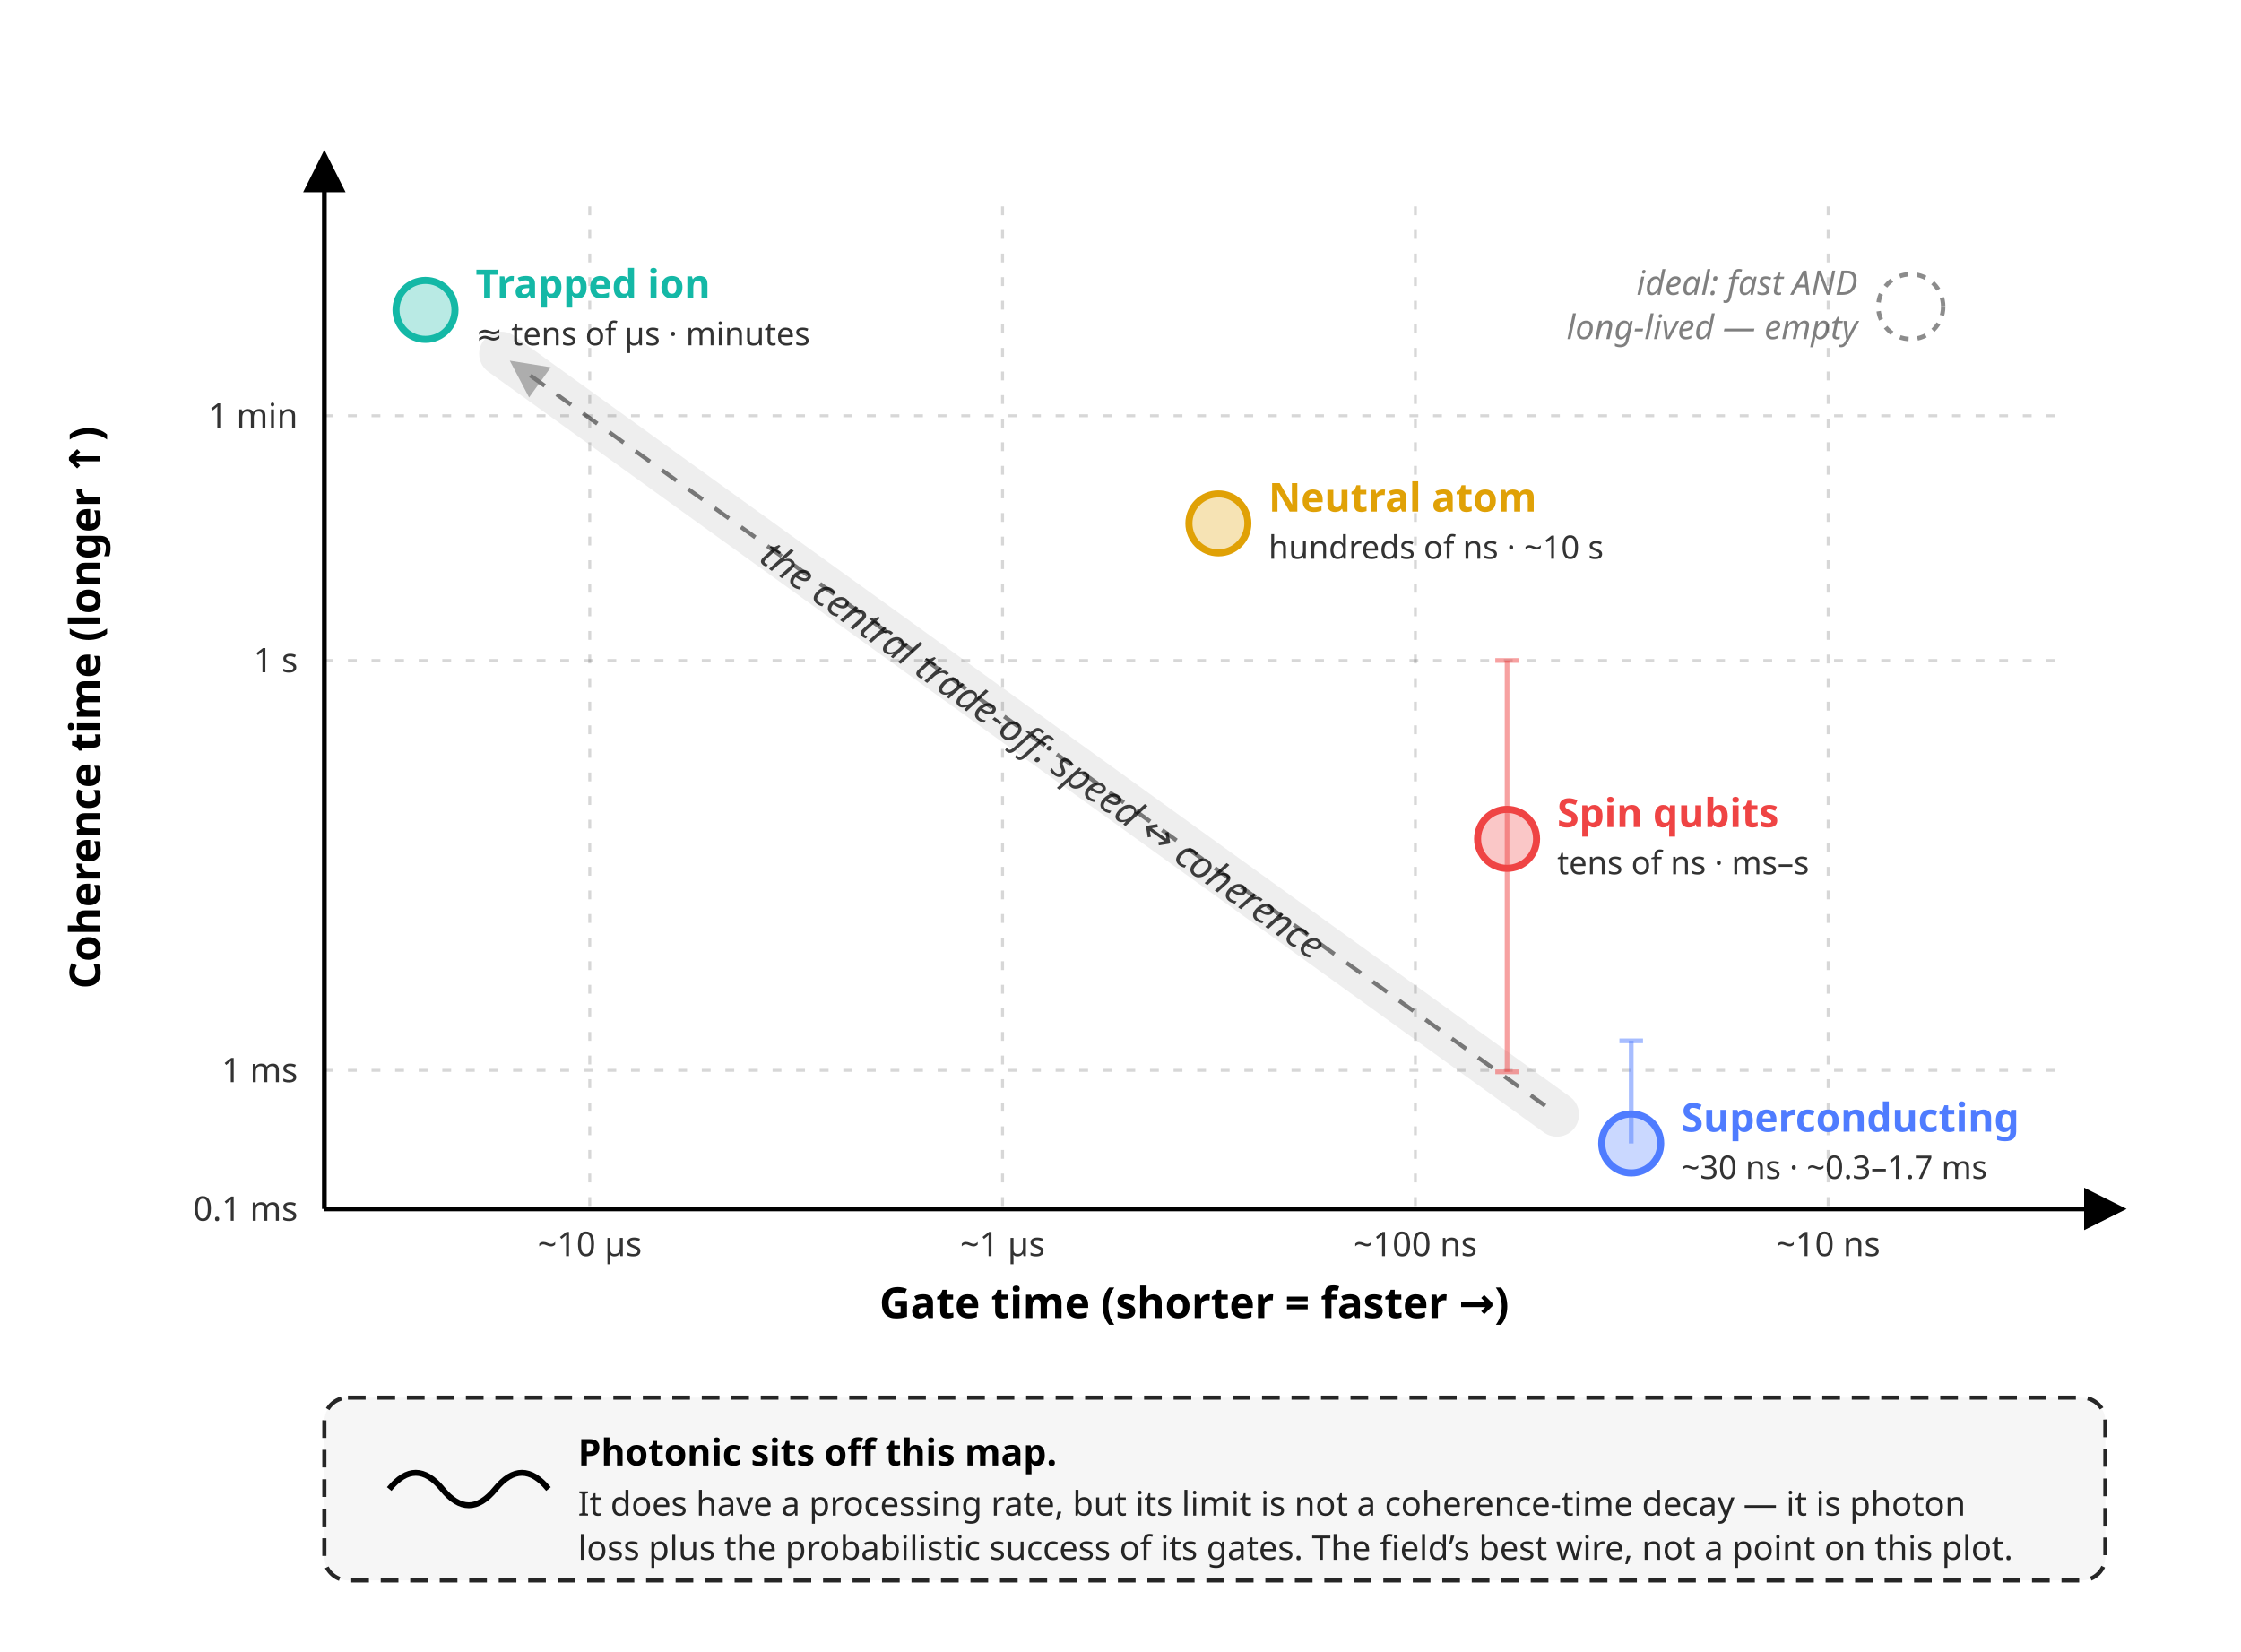
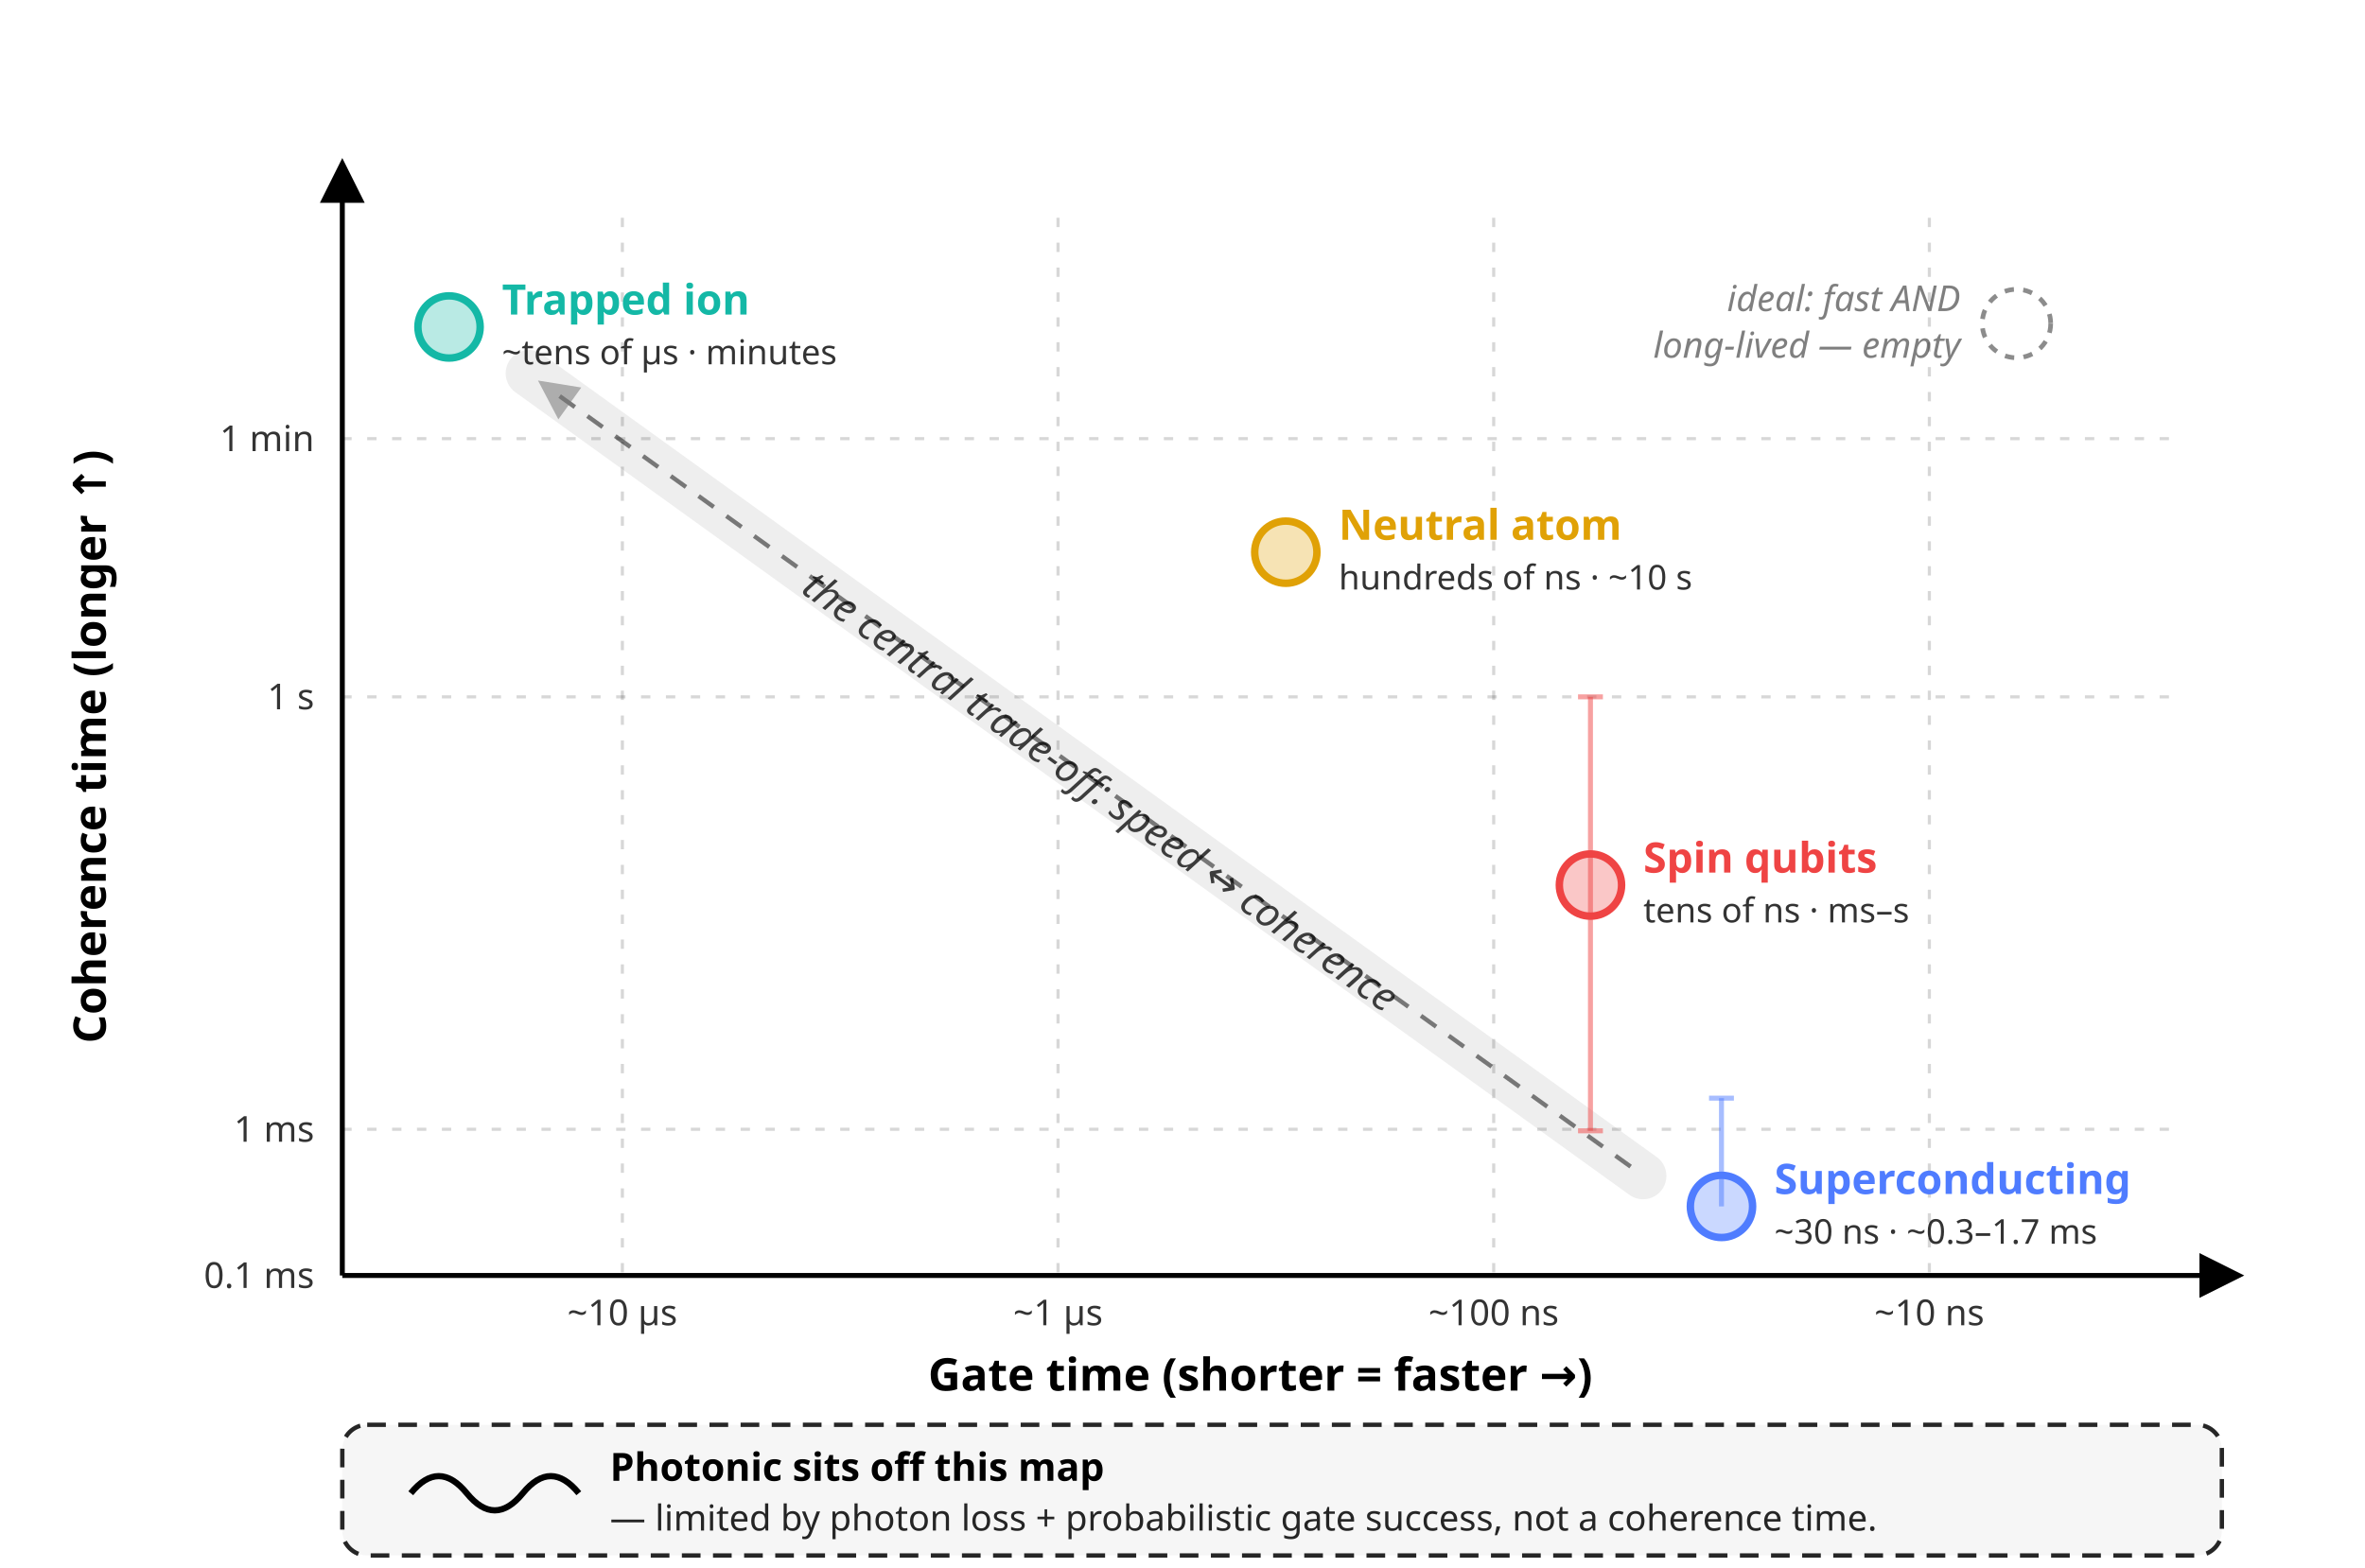
- <svg xmlns="http://www.w3.org/2000/svg" viewBox="0 0 760 560" role="img" aria-label="A scatter plot of quantum-computing platforms positioned by gate time on the horizontal axis (shorter, i.e. faster, to the right) and coherence time on the vertical axis (longer toward the top), both logarithmic. Superconducting qubits sit at the bottom right: very fast gates, about thirty nanoseconds, but short coherence around a third of a millisecond, with a whisker up to the 1.68-millisecond record. Silicon spin qubits sit just above and left of superconducting: fast gates of tens of nanoseconds and coherence spanning milliseconds to seconds. Neutral atoms sit upper-middle-left: gates of a few hundred nanoseconds and coherence near ten seconds. Trapped ions sit top left: the slowest gates, tens of microseconds for a two-qubit gate, but the longest coherence, minutes. A faint diagonal band marks the central speed-versus-coherence trade-off. The top-right corner, fast and long-lived, is marked as the empty ideal that no platform reaches. A note at the bottom explains that photonic qubits sit off this map entirely, because their limit is photon loss and probabilistic gate success rather than a coherence time." style="width:100%; height:auto; font-family:sans-serif;">
+ <svg xmlns="http://www.w3.org/2000/svg" viewBox="0 0 760 504" role="img" aria-label="A scatter plot of quantum-computing platforms positioned by gate time on the horizontal axis (shorter, i.e. faster, to the right) and coherence time on the vertical axis (longer toward the top), both logarithmic. Superconducting qubits sit at the bottom right: very fast gates, about thirty nanoseconds, but short coherence around a third of a millisecond, with a whisker up to the 1.68-millisecond record. Silicon spin qubits sit just above and left of superconducting: fast gates of tens of nanoseconds and coherence spanning milliseconds to seconds. Neutral atoms sit upper-middle-left: gates of a few hundred nanoseconds and coherence near ten seconds. Trapped ions sit top left: the slowest gates, tens of microseconds for a two-qubit gate, but the longest coherence, minutes. A faint diagonal band marks the central speed-versus-coherence trade-off. The top-right corner, fast and long-lived, is marked as the empty ideal that no platform reaches. A note at the bottom explains that photonic qubits sit off this map entirely, because their limit is photon loss and probabilistic gate success rather than a coherence time." style="width:100%; height:auto; font-family:sans-serif;">
  <defs>
    <marker id="hubAx" markerWidth="9" markerHeight="9" refX="4.5" refY="4.5" orient="auto">
      <path d="M0 0 L9 4.5 L0 9 Z" fill="currentColor" />
    </marker>
    <marker id="hubTr" markerWidth="9" markerHeight="9" refX="4.5" refY="4.5" orient="auto">
      <path d="M0 0 L9 4.5 L0 9 Z" fill="currentColor" fill-opacity="0.55" />
    </marker>
  </defs>
  <line x1="200" y1="70" x2="200" y2="410" stroke="currentColor" stroke-width="1" stroke-dasharray="3 5" opacity="0.16" />
  <line x1="340" y1="70" x2="340" y2="410" stroke="currentColor" stroke-width="1" stroke-dasharray="3 5" opacity="0.16" />
  <line x1="480" y1="70" x2="480" y2="410" stroke="currentColor" stroke-width="1" stroke-dasharray="3 5" opacity="0.16" />
  <line x1="620" y1="70" x2="620" y2="410" stroke="currentColor" stroke-width="1" stroke-dasharray="3 5" opacity="0.16" />
  <line x1="110" y1="363" x2="700" y2="363" stroke="currentColor" stroke-width="1" stroke-dasharray="3 5" opacity="0.16" />
  <line x1="110" y1="224" x2="700" y2="224" stroke="currentColor" stroke-width="1" stroke-dasharray="3 5" opacity="0.16" />
  <line x1="110" y1="141" x2="700" y2="141" stroke="currentColor" stroke-width="1" stroke-dasharray="3 5" opacity="0.16" />
  <line x1="110" y1="410" x2="110" y2="58" stroke="currentColor" stroke-width="1.6" marker-end="url(#hubAx)" />
  <line x1="110" y1="410" x2="714" y2="410" stroke="currentColor" stroke-width="1.6" marker-end="url(#hubAx)" />
  <text x="34" y="240" fill="currentColor" font-size="14.5" transform="rotate(-90 34 240)" text-anchor="middle" font-weight="600">Coherence time  (longer ↑)</text>
  <text x="405" y="447" fill="currentColor" font-size="14.5" text-anchor="middle" font-weight="600">Gate time  (shorter = faster →)</text>
  <text x="101" y="414" fill="currentColor" font-size="11.5" text-anchor="end" opacity="0.8">0.1 ms</text>
  <text x="101" y="367" fill="currentColor" font-size="11.5" text-anchor="end" opacity="0.8">1 ms</text>
  <text x="101" y="228" fill="currentColor" font-size="11.5" text-anchor="end" opacity="0.8">1 s</text>
  <text x="101" y="145" fill="currentColor" font-size="11.5" text-anchor="end" opacity="0.8">1 min</text>
  <text x="200" y="426" fill="currentColor" font-size="11.5" text-anchor="middle" opacity="0.8">~10 µs</text>
  <text x="340" y="426" fill="currentColor" font-size="11.5" text-anchor="middle" opacity="0.8">~1 µs</text>
  <text x="480" y="426" fill="currentColor" font-size="11.5" text-anchor="middle" opacity="0.8">~100 ns</text>
  <text x="620" y="426" fill="currentColor" font-size="11.5" text-anchor="middle" opacity="0.8">~10 ns</text>
  <line x1="528" y1="378" x2="170" y2="120" stroke="currentColor" stroke-width="15" opacity="0.07" stroke-linecap="round" />
  <line x1="524" y1="375" x2="178" y2="126" stroke="currentColor" stroke-width="1.4" stroke-dasharray="6 5" opacity="0.5" marker-end="url(#hubTr)" />
  <text x="351" y="258" fill="currentColor" font-size="13" text-anchor="middle" transform="rotate(35.8 351 258)" opacity="0.75" font-style="italic">the central trade-off: speed ↔ coherence</text>
  <circle cx="648" cy="104" r="11" fill="none" stroke="currentColor" stroke-width="1.5" stroke-dasharray="3 3" opacity="0.45" />
  <text x="630" y="100" fill="currentColor" font-size="11.5" text-anchor="end" opacity="0.5" font-style="italic">ideal: fast AND</text>
  <text x="630" y="115" fill="currentColor" font-size="11.5" text-anchor="end" opacity="0.5" font-style="italic">long-lived — empty</text>
  <circle cx="144.3" cy="105.1" r="10" fill="#14b8a6" fill-opacity="0.30" stroke="#14b8a6" stroke-width="2.4" />
  <text x="161.3" y="101.1" fill="#14b8a6" font-size="13.5" text-anchor="start" font-weight="600">Trapped ion</text>
-   <text x="161.3" y="117.1" fill="currentColor" font-size="11" text-anchor="start" opacity="0.8">≈ tens of µs · minutes</text>
+   <text x="161.3" y="117.1" fill="currentColor" font-size="11" text-anchor="start" opacity="0.8">~tens of µs · minutes</text>
  <circle cx="413.2" cy="177.5" r="10" fill="#e0a106" fill-opacity="0.30" stroke="#e0a106" stroke-width="2.4" />
  <text x="430.2" y="173.5" fill="#e0a106" font-size="13.5" text-anchor="start" font-weight="600">Neutral atom</text>
  <text x="430.2" y="189.5" fill="currentColor" font-size="11" text-anchor="start" opacity="0.8">hundreds of ns · ~10 s</text>
  <line x1="511.1" y1="224.0" x2="511.1" y2="363.5" stroke="#ef4444" stroke-width="1.6" opacity="0.5" />
  <line x1="507.1" y1="224.0" x2="515.1" y2="224.0" stroke="#ef4444" stroke-width="1.6" opacity="0.5" />
  <line x1="507.1" y1="363.5" x2="515.1" y2="363.5" stroke="#ef4444" stroke-width="1.6" opacity="0.5" />
  <circle cx="511.1" cy="284.5" r="10" fill="#ef4444" fill-opacity="0.30" stroke="#ef4444" stroke-width="2.4" />
  <text x="528.1" y="280.5" fill="#ef4444" font-size="13.5" text-anchor="start" font-weight="600">Spin qubits</text>
  <text x="528.1" y="296.5" fill="currentColor" font-size="11" text-anchor="start" opacity="0.8">tens of ns · ms–s</text>
  <line x1="553.2" y1="353.0" x2="553.2" y2="387.8" stroke="#4f7cff" stroke-width="1.6" opacity="0.5" />
  <line x1="549.2" y1="353.0" x2="557.2" y2="353.0" stroke="#4f7cff" stroke-width="1.6" opacity="0.5" />
  <circle cx="553.2" cy="387.8" r="10" fill="#4f7cff" fill-opacity="0.30" stroke="#4f7cff" stroke-width="2.4" />
  <text x="570.2" y="383.8" fill="#4f7cff" font-size="13.5" text-anchor="start" font-weight="600">Superconducting</text>
  <text x="570.2" y="399.8" fill="currentColor" font-size="11" text-anchor="start" opacity="0.8">~30 ns · ~0.3–1.7 ms</text>
-   <rect x="110" y="474" width="604" height="62" rx="8" fill="currentColor" fill-opacity="0.04" stroke="currentColor" stroke-width="1.4" stroke-dasharray="6 4" opacity="0.85" />
-   <path d="M132 505 q 9 -11 18 0 q 9 11 18 0 q 9 -11 18 0" fill="none" stroke="currentColor" stroke-width="2" />
-   <text x="196" y="497" fill="currentColor" font-size="12.5" text-anchor="start" font-weight="600">Photonic sits off this map.</text>
-   <text x="196" y="514" fill="currentColor" font-size="11.5" text-anchor="start" opacity="0.85">It does have a processing rate, but its limit is not a coherence-time decay — it is photon</text>
-   <text x="196" y="529" fill="currentColor" font-size="11.5" text-anchor="start" opacity="0.85">loss plus the probabilistic success of its gates. The field’s best wire, not a point on this plot.</text>
+   <rect x="110" y="458" width="604" height="42" rx="8" fill="currentColor" fill-opacity="0.04" stroke="currentColor" stroke-width="1.4" stroke-dasharray="6 4" opacity="0.85" />
+   <path d="M132 480 q 9 -11 18 0 q 9 11 18 0 q 9 -11 18 0" fill="none" stroke="currentColor" stroke-width="2" />
+   <text x="196" y="476" fill="currentColor" font-size="12.5" text-anchor="start" font-weight="600">Photonic sits off this map</text>
+   <text x="196" y="492" fill="currentColor" font-size="11.5" text-anchor="start" opacity="0.85">— limited by photon loss + probabilistic gate success, not a coherence time.</text>
</svg>
